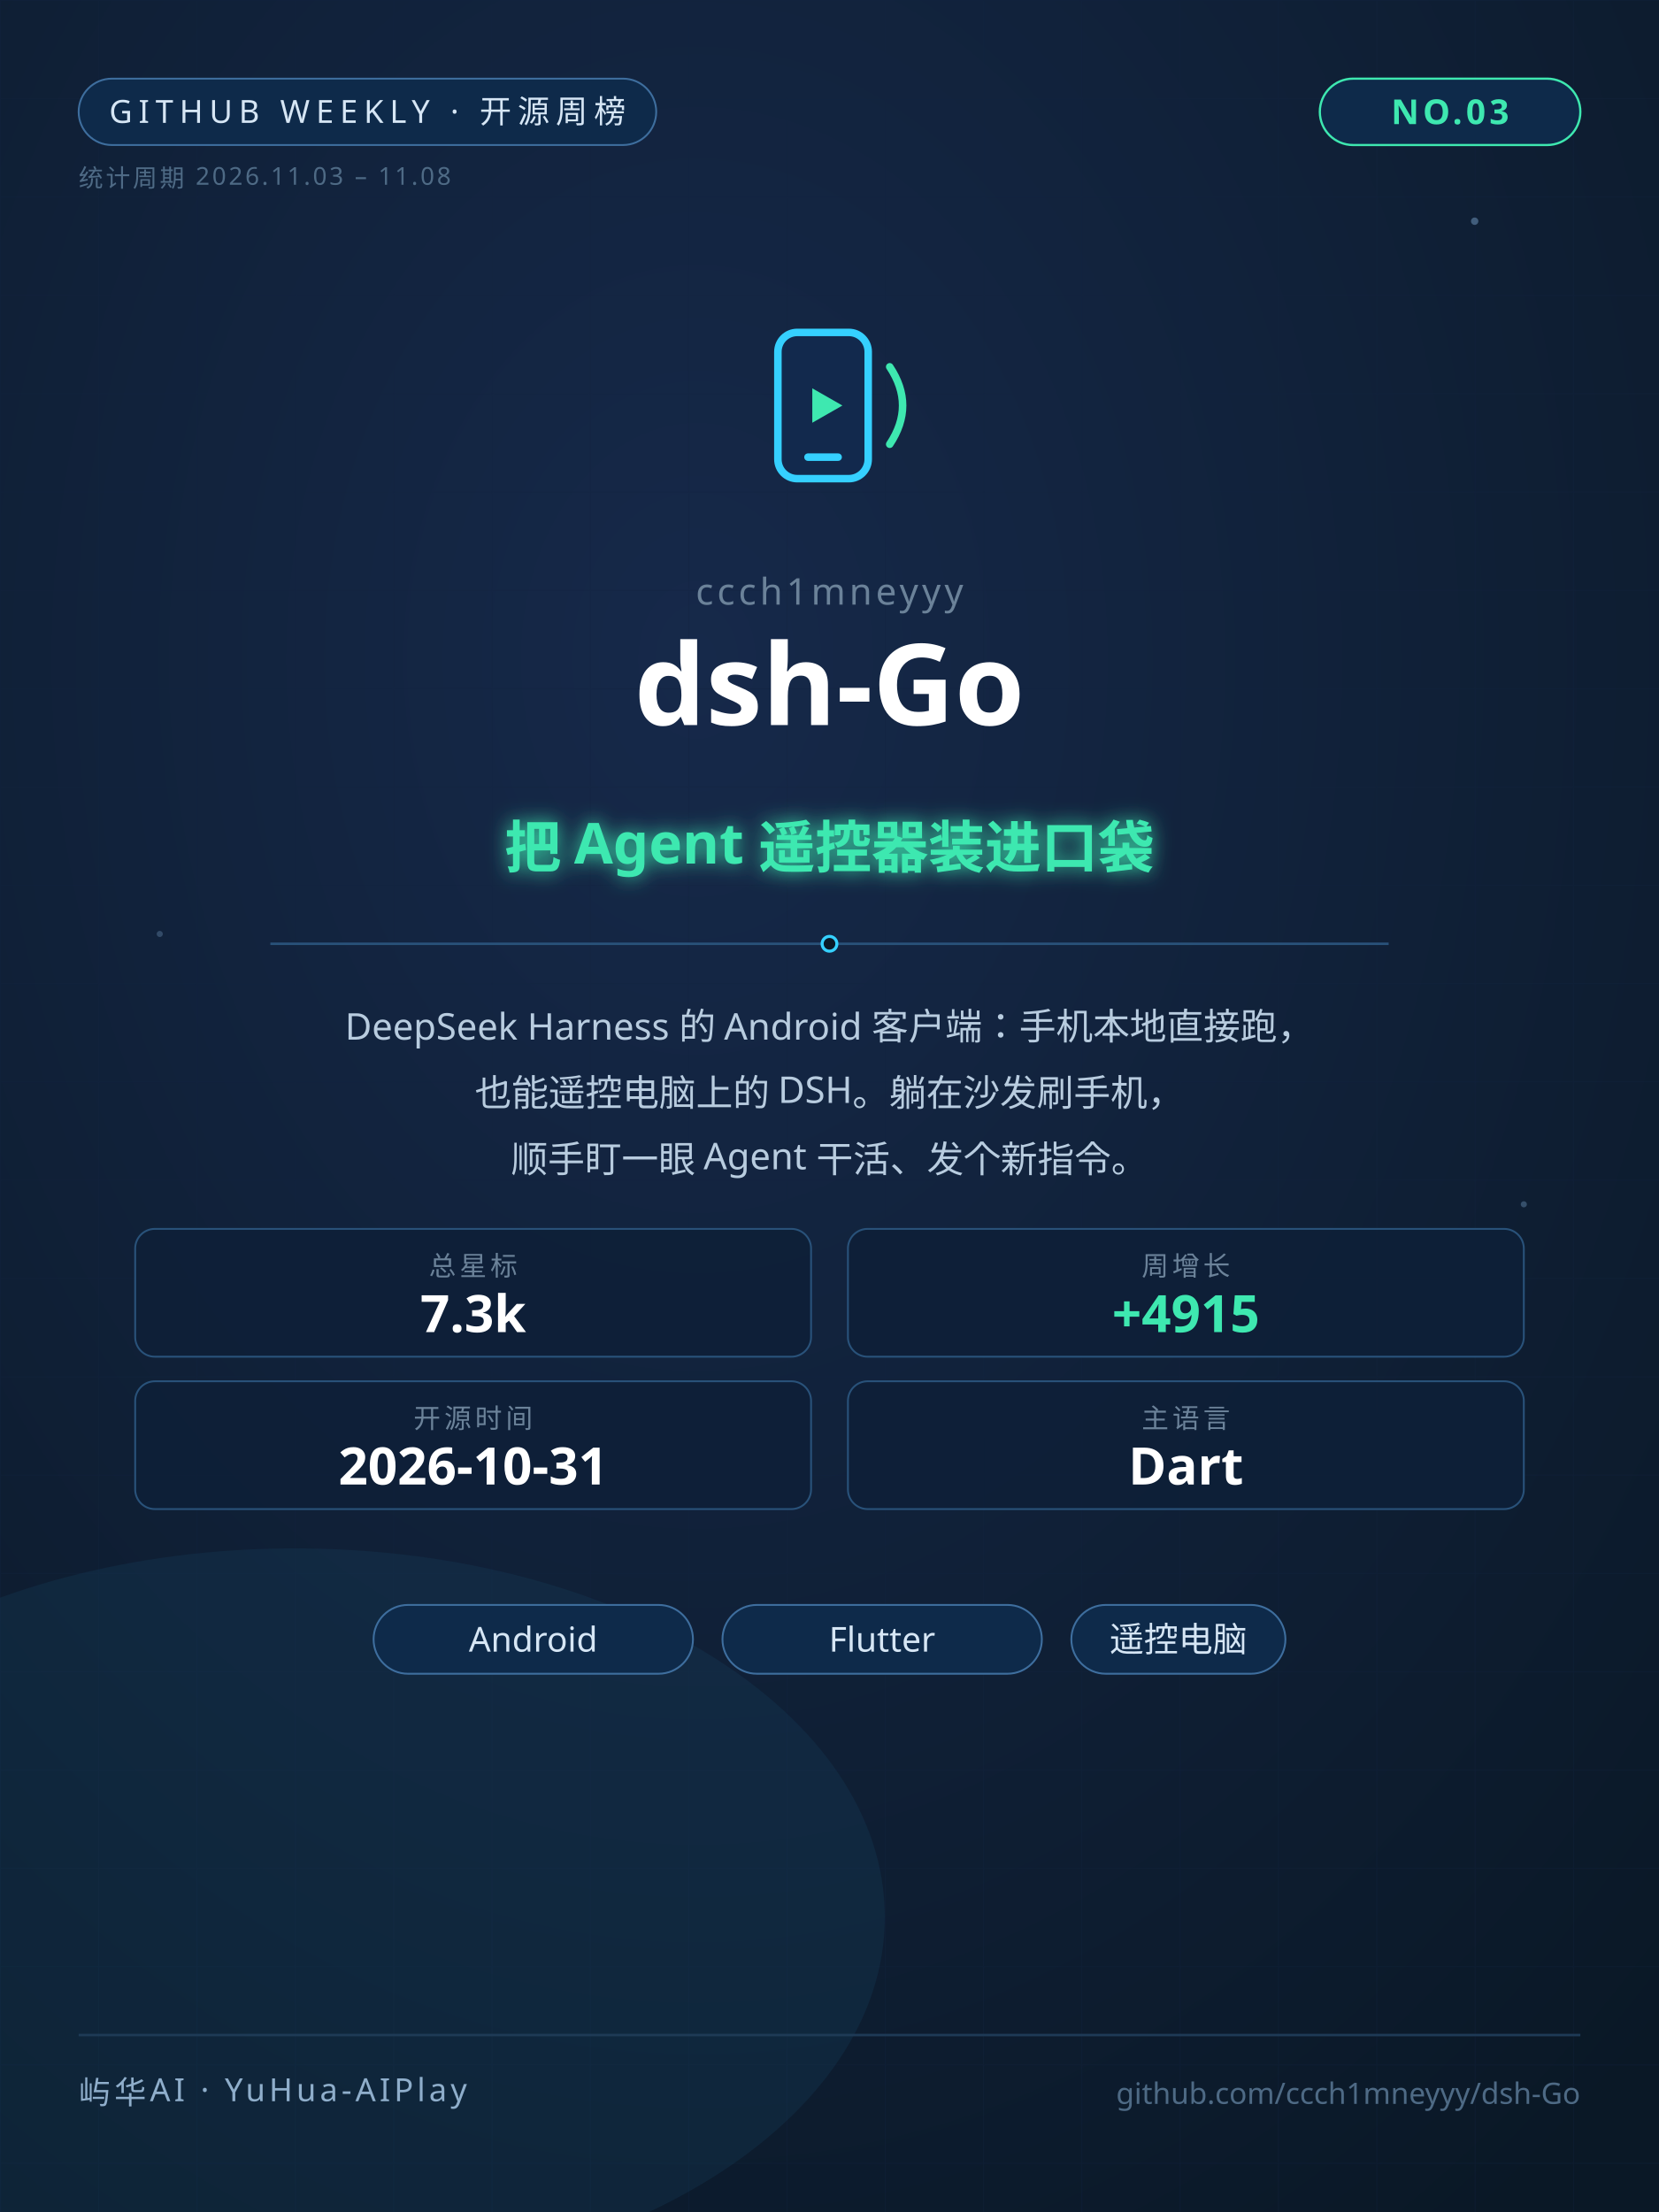
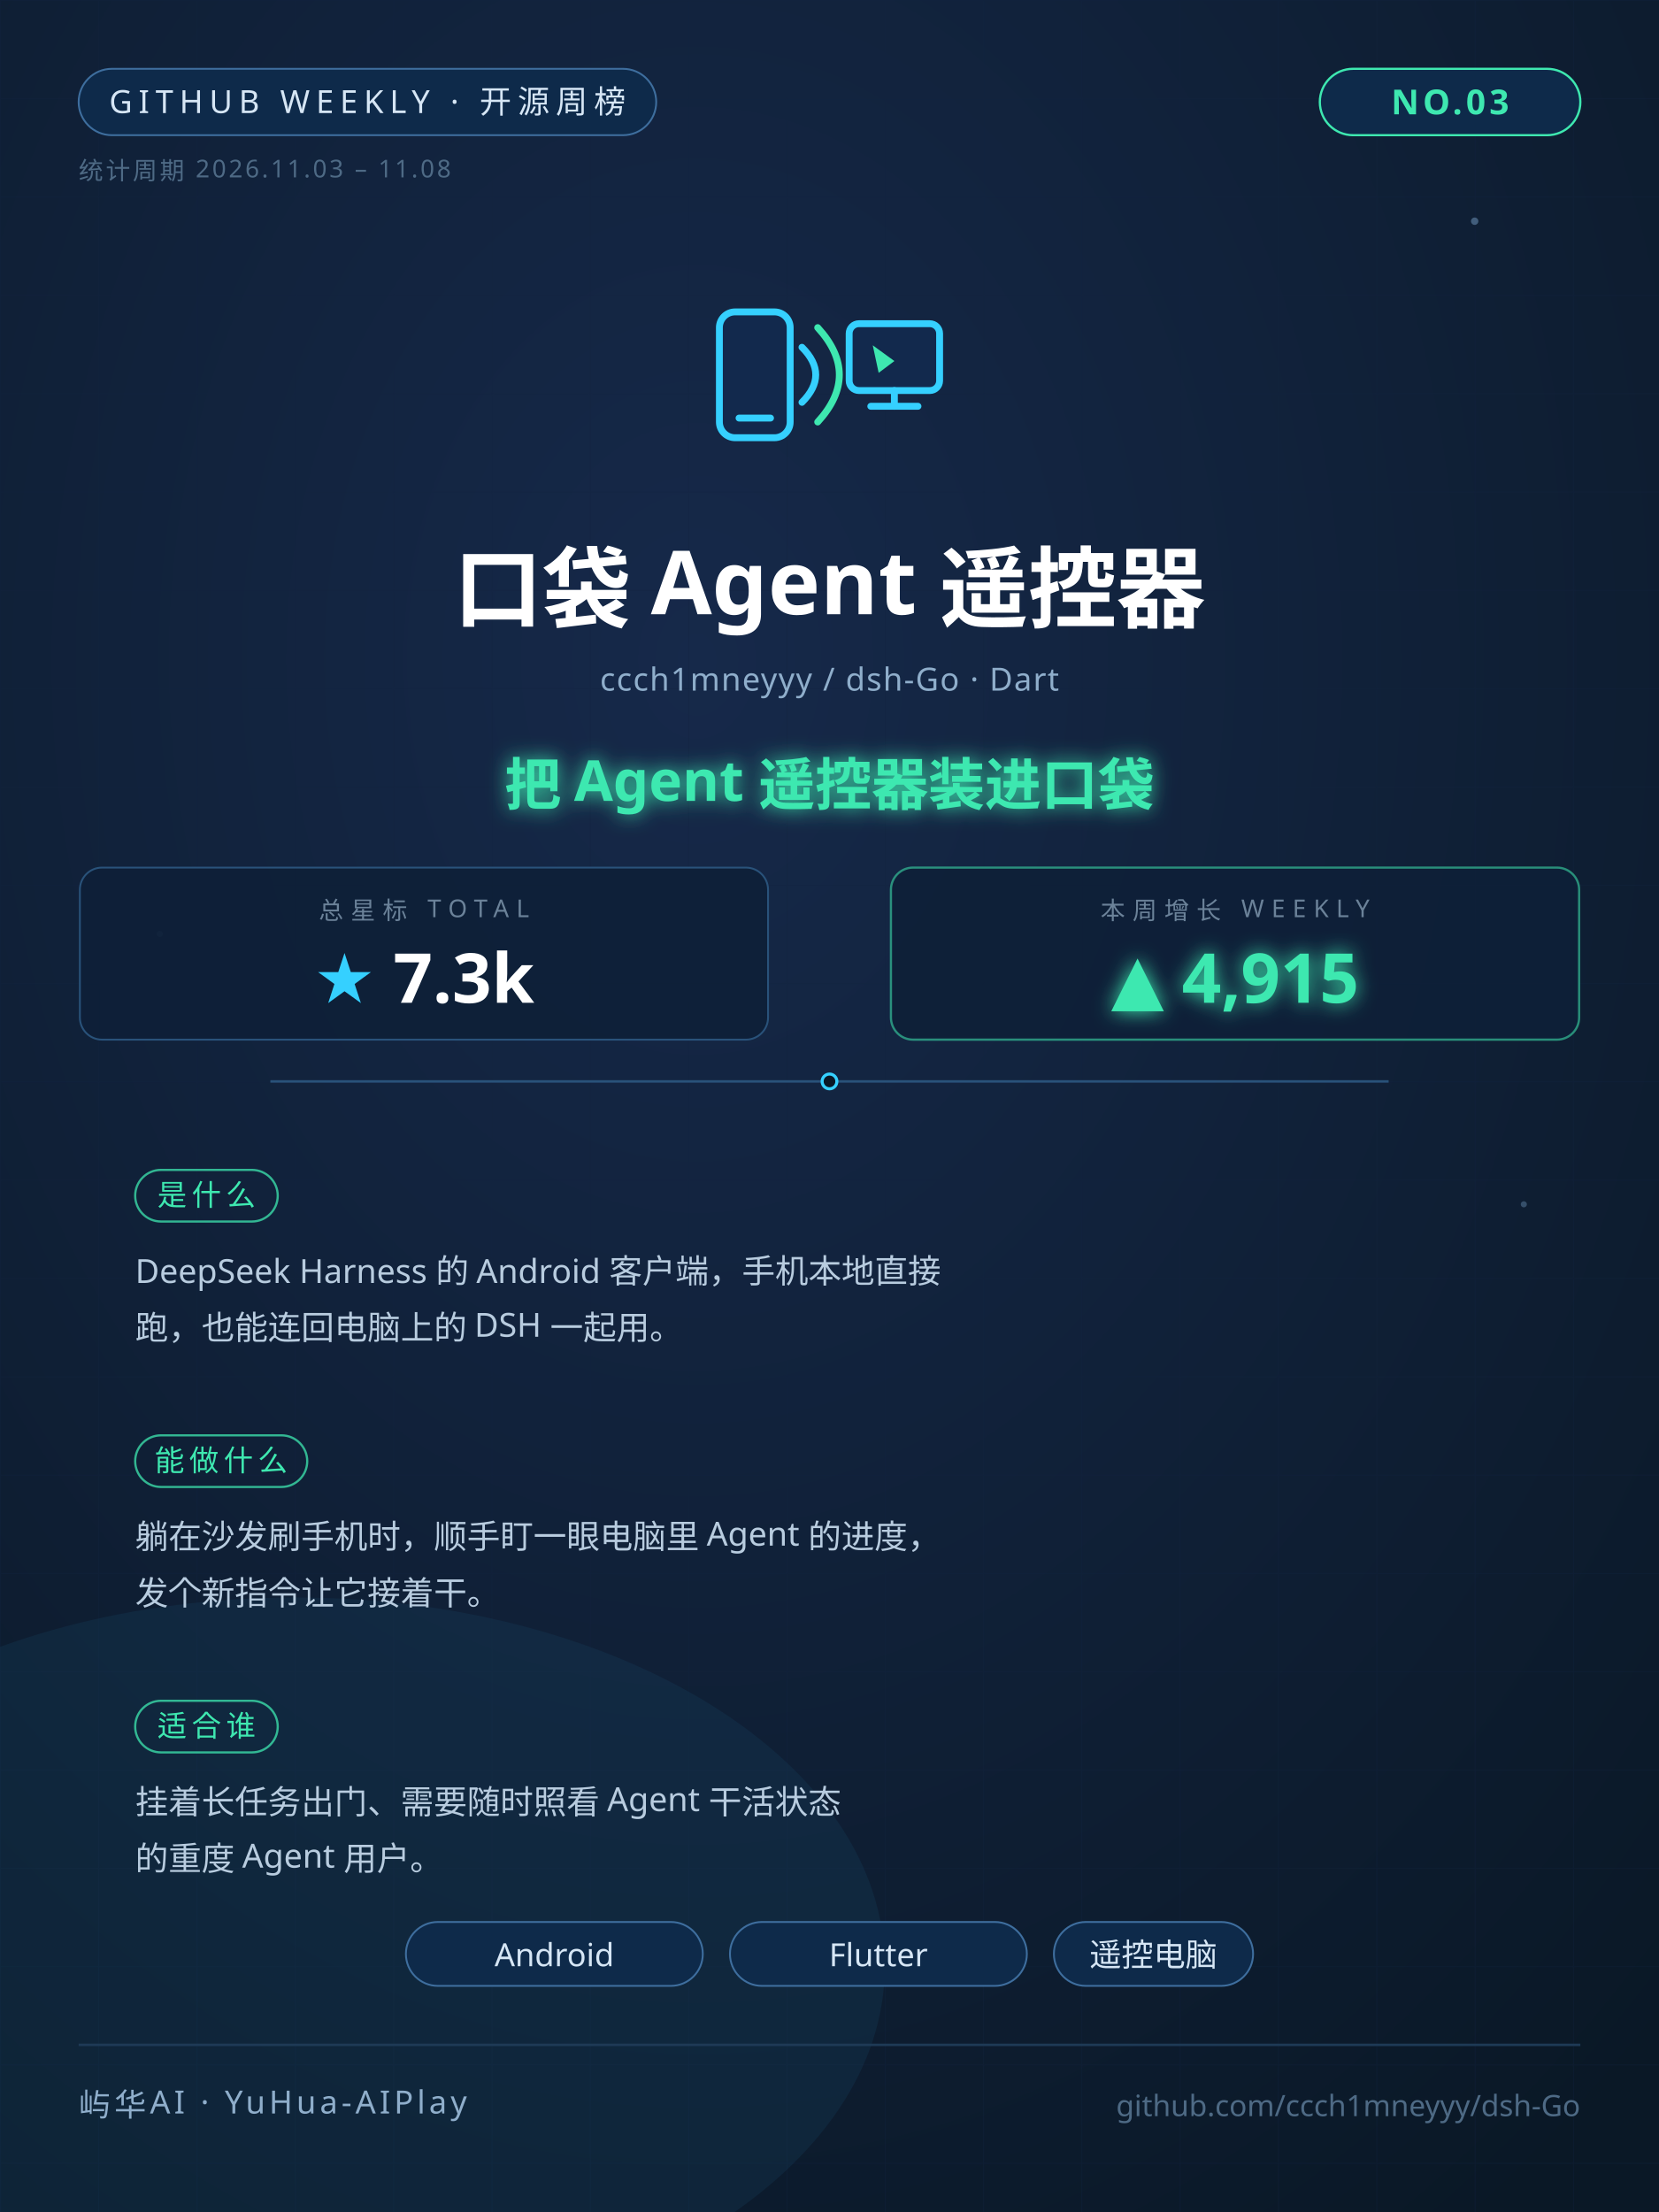
<svg xmlns="http://www.w3.org/2000/svg" viewBox="0 0 1350 1800" font-family="'PingFang SC','Hiragino Sans GB',sans-serif">
  <defs>
    <radialGradient id="bgGlow" cx="42%" cy="30%" r="85%">
      <stop offset="0%" stop-color="#16294A" />
      <stop offset="100%" stop-color="#0A1826" />
    </radialGradient>
    <filter id="glowGreen" x="-60%" y="-60%" width="220%" height="220%">
      <feDropShadow dx="0" dy="0" stdDeviation="8" flood-color="#3EE8B0" />
    </filter>
    <pattern id="grid" width="80" height="80" patternUnits="userSpaceOnUse">
      <path d="M80 0H0V80" fill="none" stroke="#132440" stroke-opacity="0.35" stroke-width="1.5" />
    </pattern>
-     <g id="ic-phone" fill="none" stroke="#35D0FF" stroke-width="3.5" stroke-linejoin="round" stroke-linecap="round">
-       <rect x="-24" y="-34" width="42" height="68" rx="9" fill="#12294D" />
-       <line x1="-10" y1="24" x2="4" y2="24" />
-       <path d="M-8 -8 L6 0 L-8 8 Z" fill="#3EE8B0" stroke="none" />
-       <path d="M28 -18 Q40 0 28 18" stroke="#3EE8B0" />
+     <g id="ic-remote" fill="none" stroke="#35D0FF" stroke-width="3.5" stroke-linejoin="round" stroke-linecap="round">
+       <rect x="-56" y="-32" width="36" height="64" rx="8" fill="#12294D" />
+       <line x1="-46" y1="22" x2="-30" y2="22" />
+       <path d="M-14 -14 Q0 0 -14 14" />
+       <path d="M-6 -24 Q16 0 -6 24" stroke="#3EE8B0" />
+       <rect x="10" y="-26" width="46" height="34" rx="5" fill="#12294D" />
+       <line x1="33" y1="8" x2="33" y2="16" />
+       <line x1="21" y1="16" x2="45" y2="16" />
+       <path d="M22 -15 L33 -7 L25 -1 Z" fill="#3EE8B0" stroke="none" />
    </g>
  </defs>
  <rect width="1350" height="1800" fill="url(#bgGlow)" />
  <rect width="1350" height="1800" fill="url(#grid)" />
-   <ellipse cx="240" cy="1560" rx="480" ry="300" fill="#14405E" opacity="0.28" />
+   <ellipse cx="240" cy="1600" rx="480" ry="300" fill="#14405E" opacity="0.28" />
  <circle cx="1200" cy="180" r="3" fill="#7FA8D0" opacity="0.45" />
  <circle cx="130" cy="760" r="2.5" fill="#7FA8D0" opacity="0.3" />
  <circle cx="1240" cy="980" r="2.5" fill="#7FA8D0" opacity="0.35" />
-   <rect x="64" y="64" width="470" height="54" rx="27" fill="#0E2A4A" stroke="#3E6E9E" stroke-width="1.5" />
-   <text x="299" y="100" text-anchor="middle" font-size="26" letter-spacing="5" fill="#D6E6F5">GITHUB WEEKLY · 开源周榜</text>
-   <text x="64" y="152" font-size="20" letter-spacing="2" fill="#4E6A85">统计周期 2026.11.03 – 11.08</text>
-   <rect x="1074" y="64" width="212" height="54" rx="27" fill="#0E2A4A" stroke="#3EE8B0" stroke-width="1.8" />
-   <text x="1180" y="101" text-anchor="middle" font-size="28" font-weight="800" letter-spacing="3" fill="#3EE8B0">NO.03</text>
-   <use href="#ic-phone" x="675" y="330" transform="translate(675 330) scale(1.75) translate(-675 -330)" />
-   <text x="675" y="492" text-anchor="middle" font-size="30" letter-spacing="3" fill="#6B8299">ccch1mneyyy</text>
-   <text x="675" y="590" text-anchor="middle" font-size="92" font-weight="800" fill="#FFFFFF">dsh-Go</text>
-   <text x="675" y="706" text-anchor="middle" font-size="46" font-weight="700" fill="#3EE8B0" filter="url(#glowGreen)">把 Agent 遥控器装进口袋</text>
-   <line x1="220" y1="768" x2="1130" y2="768" stroke="#29527A" stroke-width="2" />
-   <circle cx="675" cy="768" r="6" fill="#0A1826" stroke="#35D0FF" stroke-width="2.5" />
-   <text x="675" y="846" text-anchor="middle" font-size="30" fill="#B8CCDF">DeepSeek Harness 的 Android 客户端：手机本地直接跑，</text>
-   <text x="675" y="900" text-anchor="middle" font-size="30" fill="#B8CCDF">也能遥控电脑上的 DSH。躺在沙发刷手机，</text>
-   <text x="675" y="954" text-anchor="middle" font-size="30" fill="#B8CCDF">顺手盯一眼 Agent 干活、发个新指令。</text>
-   <rect x="110" y="1000" width="550" height="104" rx="16" fill="#0E2038" fill-opacity="0.9" stroke="#29527A" stroke-width="1.5" />
-   <text x="385" y="1038" text-anchor="middle" font-size="22" letter-spacing="3" fill="#6B8299">总星标</text>
-   <text x="385" y="1084" text-anchor="middle" font-size="42" font-weight="700" fill="#FFFFFF">7.3k</text>
-   <rect x="690" y="1000" width="550" height="104" rx="16" fill="#0E2038" fill-opacity="0.9" stroke="#29527A" stroke-width="1.5" />
-   <text x="965" y="1038" text-anchor="middle" font-size="22" letter-spacing="3" fill="#6B8299">周增长</text>
-   <text x="965" y="1084" text-anchor="middle" font-size="42" font-weight="700" fill="#3EE8B0">+4915</text>
-   <rect x="110" y="1124" width="550" height="104" rx="16" fill="#0E2038" fill-opacity="0.9" stroke="#29527A" stroke-width="1.5" />
-   <text x="385" y="1162" text-anchor="middle" font-size="22" letter-spacing="3" fill="#6B8299">开源时间</text>
-   <text x="385" y="1208" text-anchor="middle" font-size="42" font-weight="700" fill="#FFFFFF">2026-10-31</text>
-   <rect x="690" y="1124" width="550" height="104" rx="16" fill="#0E2038" fill-opacity="0.9" stroke="#29527A" stroke-width="1.5" />
-   <text x="965" y="1162" text-anchor="middle" font-size="22" letter-spacing="3" fill="#6B8299">主语言</text>
-   <text x="965" y="1208" text-anchor="middle" font-size="42" font-weight="700" fill="#FFFFFF">Dart</text>
-   <rect x="304.0" y="1306" width="259.9" height="56" rx="28" fill="#0E2A4A" stroke="#3E6E9E" stroke-width="1.5" />
-   <text x="433.9" y="1344" text-anchor="middle" font-size="28" fill="#D6E6F5">Android</text>
-   <rect x="587.9" y="1306" width="259.9" height="56" rx="28" fill="#0E2A4A" stroke="#3E6E9E" stroke-width="1.5" />
-   <text x="717.8" y="1344" text-anchor="middle" font-size="28" fill="#D6E6F5">Flutter</text>
-   <rect x="871.8" y="1306" width="174.2" height="56" rx="28" fill="#0E2A4A" stroke="#3E6E9E" stroke-width="1.5" />
-   <text x="958.9" y="1344" text-anchor="middle" font-size="28" fill="#D6E6F5">遥控电脑</text>
-   <line x1="64" y1="1656" x2="1286" y2="1656" stroke="#1E3A56" stroke-width="2" />
-   <text x="64" y="1712" font-size="26" letter-spacing="3" fill="#8FAECB">屿华AI · YuHua-AIPlay</text>
-   <text x="1286" y="1712" text-anchor="end" font-size="24" fill="#4E6A85">github.com/ccch1mneyyy/dsh-Go</text>
+   <rect x="64" y="56" width="470" height="54" rx="27" fill="#0E2A4A" stroke="#3E6E9E" stroke-width="1.5" />
+   <text x="299" y="92" text-anchor="middle" font-size="26" letter-spacing="5" fill="#D6E6F5">GITHUB WEEKLY · 开源周榜</text>
+   <text x="64" y="146" font-size="20" letter-spacing="2" fill="#4E6A85">统计周期 2026.11.03 – 11.08</text>
+   <rect x="1074" y="56" width="212" height="54" rx="27" fill="#0E2A4A" stroke="#3EE8B0" stroke-width="1.8" />
+   <text x="1180" y="93" text-anchor="middle" font-size="28" font-weight="800" letter-spacing="3" fill="#3EE8B0">NO.03</text>
+   <use href="#ic-remote" transform="translate(675 305) scale(1.6)" />
+   <text x="675" y="505" text-anchor="middle" font-size="72" font-weight="800" fill="#FFFFFF">口袋 Agent 遥控器</text>
+   <text x="675" y="562" text-anchor="middle" font-size="26" letter-spacing="1" fill="#8FAECB">ccch1mneyyy / dsh-Go · Dart</text>
+   <text x="675" y="655" text-anchor="middle" font-size="46" font-weight="700" fill="#3EE8B0" filter="url(#glowGreen)">把 Agent 遥控器装进口袋</text>
+   <rect x="65" y="706" width="560" height="140" rx="18" fill="#0E2038" fill-opacity="0.9" stroke="#29527A" stroke-width="1.5" />
+   <text x="345" y="748" text-anchor="middle" font-size="20" letter-spacing="6" fill="#6B8299">总星标 TOTAL</text>
+   <text x="345" y="816" text-anchor="middle" font-size="56" font-weight="800" fill="#FFFFFF">
+     <tspan fill="#35D0FF">★</tspan> 7.3k</text>
+   <rect x="725" y="706" width="560" height="140" rx="18" fill="#0E2038" fill-opacity="0.9" stroke="#3EE8B0" stroke-opacity="0.55" stroke-width="1.8" />
+   <text x="1005" y="748" text-anchor="middle" font-size="20" letter-spacing="6" fill="#6B8299">本周增长 WEEKLY</text>
+   <text x="1005" y="816" text-anchor="middle" font-size="56" font-weight="800" fill="#3EE8B0" filter="url(#glowGreen)">▲ 4,915</text>
+   <line x1="220" y1="880" x2="1130" y2="880" stroke="#29527A" stroke-width="2" />
+   <circle cx="675" cy="880" r="6" fill="#0A1826" stroke="#35D0FF" stroke-width="2.5" />
+   <rect x="110" y="952" width="116" height="42" rx="21" fill="none" stroke="#3EE8B0" stroke-opacity="0.75" stroke-width="1.8" />
+   <text x="168" y="981" text-anchor="middle" font-size="24" letter-spacing="4" fill="#3EE8B0">是什么</text>
+   <text x="110" y="1044" font-size="27" fill="#B8CCDF">DeepSeek Harness 的 Android 客户端，手机本地直接</text>
+   <text x="110" y="1090" font-size="27" fill="#B8CCDF">跑，也能连回电脑上的 DSH 一起用。</text>
+   <rect x="110" y="1168" width="140" height="42" rx="21" fill="none" stroke="#3EE8B0" stroke-opacity="0.75" stroke-width="1.8" />
+   <text x="180" y="1197" text-anchor="middle" font-size="24" letter-spacing="4" fill="#3EE8B0">能做什么</text>
+   <text x="110" y="1260" font-size="27" fill="#B8CCDF">躺在沙发刷手机时，顺手盯一眼电脑里 Agent 的进度，</text>
+   <text x="110" y="1306" font-size="27" fill="#B8CCDF">发个新指令让它接着干。</text>
+   <rect x="110" y="1384" width="116" height="42" rx="21" fill="none" stroke="#3EE8B0" stroke-opacity="0.75" stroke-width="1.8" />
+   <text x="168" y="1413" text-anchor="middle" font-size="24" letter-spacing="4" fill="#3EE8B0">适合谁</text>
+   <text x="110" y="1476" font-size="27" fill="#B8CCDF">挂着长任务出门、需要随时照看 Agent 干活状态</text>
+   <text x="110" y="1522" font-size="27" fill="#B8CCDF">的重度 Agent 用户。</text>
+   <rect x="330.3" y="1564" width="241.6" height="52" rx="26" fill="#0E2A4A" stroke="#3E6E9E" stroke-width="1.5" />
+   <text x="451.1" y="1600" text-anchor="middle" font-size="26" fill="#D6E6F5">Android</text>
+   <rect x="594.0" y="1564" width="241.6" height="52" rx="26" fill="#0E2A4A" stroke="#3E6E9E" stroke-width="1.5" />
+   <text x="714.8" y="1600" text-anchor="middle" font-size="26" fill="#D6E6F5">Flutter</text>
+   <rect x="857.6" y="1564" width="162.1" height="52" rx="26" fill="#0E2A4A" stroke="#3E6E9E" stroke-width="1.5" />
+   <text x="938.6" y="1600" text-anchor="middle" font-size="26" fill="#D6E6F5">遥控电脑</text>
+   <line x1="64" y1="1664" x2="1286" y2="1664" stroke="#1E3A56" stroke-width="2" />
+   <text x="64" y="1722" font-size="26" letter-spacing="3" fill="#8FAECB">屿华AI · YuHua-AIPlay</text>
+   <text x="1286" y="1722" text-anchor="end" font-size="24" fill="#4E6A85">github.com/ccch1mneyyy/dsh-Go</text>
</svg>
